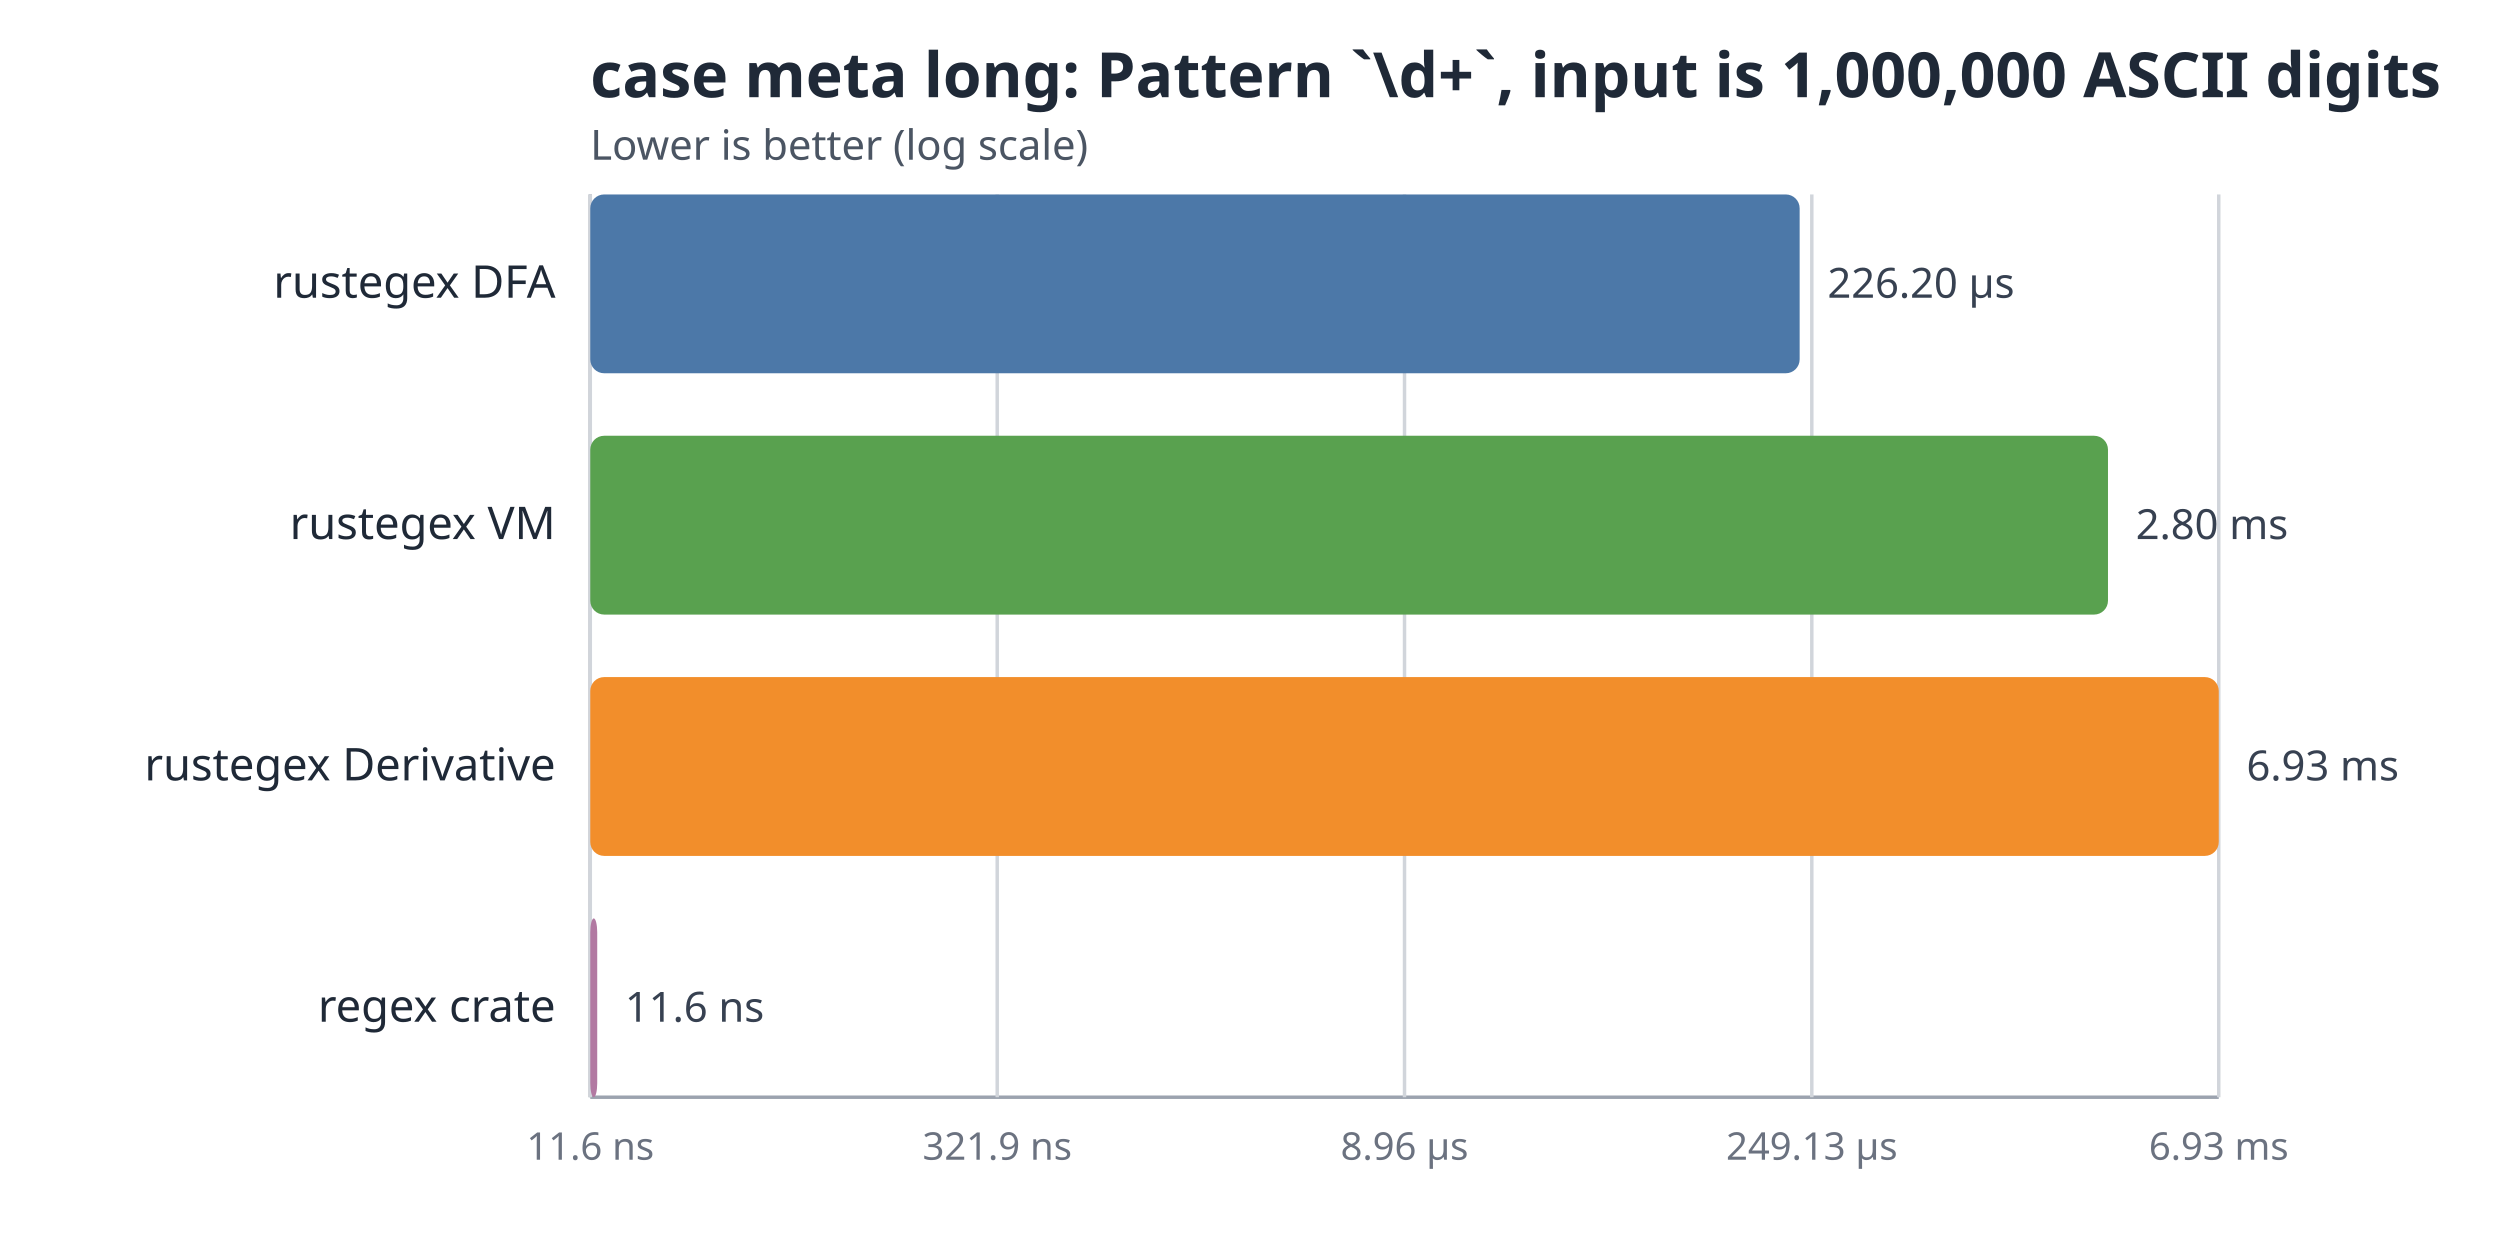
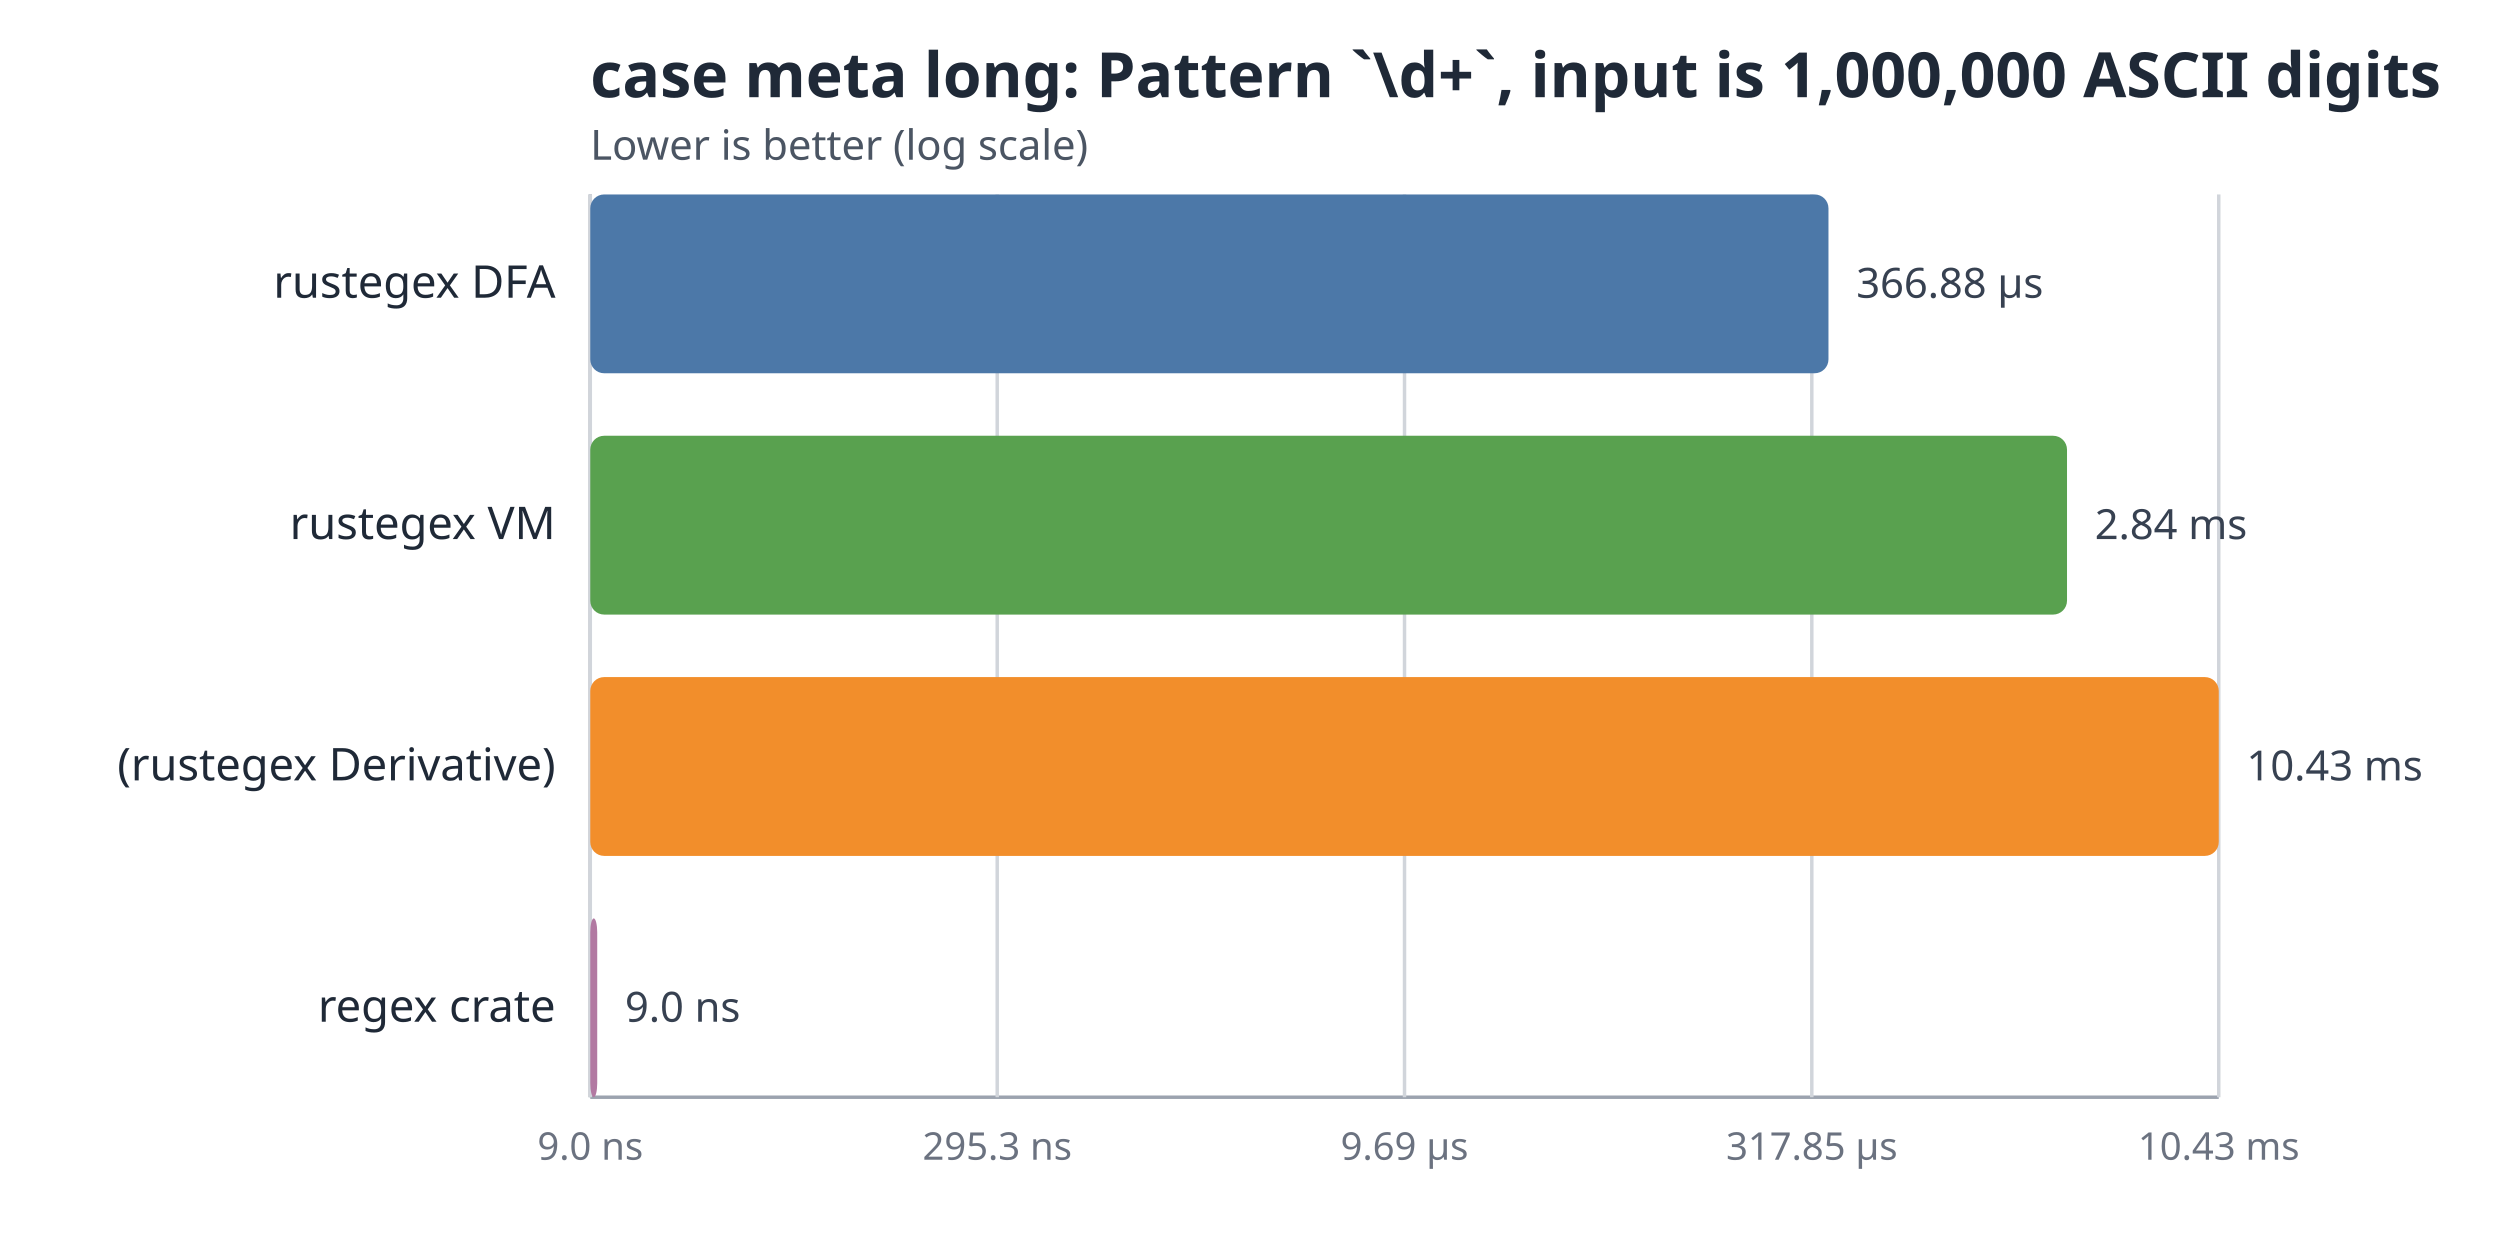
<svg xmlns="http://www.w3.org/2000/svg" width="720" height="360" viewBox="0 0 720 360">
  <rect width="100%" height="100%" fill="#ffffff" />
  <style>text { font-family: ui-sans-serif, system-ui, sans-serif; fill: #1f2937; }.title { font-size: 18px; font-weight: 700; }.subtitle { font-size: 12px; fill: #4b5563; }.label { font-size: 13px; }.value { font-size: 12px; fill: #374151; }.axis { stroke: #9ca3af; stroke-width: 1; }.tick { stroke: #d1d5db; stroke-width: 1; }.tick-label { font-size: 11px; fill: #6b7280; }</style>
  <text class="title" x="170" y="28">case meta long: Pattern `\d+`, input is 1,000,000 ASCII digits</text>
  <text class="subtitle" x="170" y="46">Lower is better (log scale)</text>
  <line class="axis" x1="170" y1="316" x2="639" y2="316" />
  <line class="axis" x1="170" y1="56" x2="170" y2="316" />
  <line class="tick" x1="170.0" y1="56" x2="170.0" y2="316" />
-   <text class="tick-label" x="170.0" y="334" text-anchor="middle">11.6 ns</text>
+   <text class="tick-label" x="170.0" y="334" text-anchor="middle">9.0 ns</text>
  <line class="tick" x1="287.2" y1="56" x2="287.2" y2="316" />
-   <text class="tick-label" x="287.2" y="334" text-anchor="middle">321.9 ns</text>
+   <text class="tick-label" x="287.2" y="334" text-anchor="middle">295.3 ns</text>
  <line class="tick" x1="404.5" y1="56" x2="404.5" y2="316" />
-   <text class="tick-label" x="404.5" y="334" text-anchor="middle">8.96 µs</text>
+   <text class="tick-label" x="404.5" y="334" text-anchor="middle">9.69 µs</text>
  <line class="tick" x1="521.8" y1="56" x2="521.8" y2="316" />
-   <text class="tick-label" x="521.8" y="334" text-anchor="middle">249.13 µs</text>
+   <text class="tick-label" x="521.8" y="334" text-anchor="middle">317.85 µs</text>
  <line class="tick" x1="639.0" y1="56" x2="639.0" y2="316" />
-   <text class="tick-label" x="639.0" y="334" text-anchor="middle">6.93 ms</text>
-   <rect x="170.0" y="56.0" width="348.3" height="51.5" fill="#4c78a8" rx="4" />
+   <text class="tick-label" x="639.0" y="334" text-anchor="middle">10.43 ms</text>
+   <rect x="170.0" y="56.0" width="356.6" height="51.5" fill="#4c78a8" rx="4" />
  <text class="label" x="160" y="85.75" text-anchor="end">rustegex DFA</text>
-   <text class="value" x="526.3" y="85.75">226.20 µs</text>
-   <rect x="170.0" y="125.5" width="437.1" height="51.5" fill="#59a14f" rx="4" />
+   <text class="value" x="534.6" y="85.75">366.88 µs</text>
+   <rect x="170.0" y="125.5" width="425.3" height="51.5" fill="#59a14f" rx="4" />
  <text class="label" x="160" y="155.25" text-anchor="end">rustegex VM</text>
-   <text class="value" x="615.1" y="155.25">2.80 ms</text>
+   <text class="value" x="603.3" y="155.25">2.84 ms</text>
  <rect x="170.0" y="195.0" width="469.0" height="51.5" fill="#f28e2b" rx="4" />
-   <text class="label" x="160" y="224.75" text-anchor="end">rustegex Derivative</text>
-   <text class="value" x="647.0" y="224.75">6.93 ms</text>
+   <text class="label" x="160" y="224.75" text-anchor="end">(rustegex Derivative)</text>
+   <text class="value" x="647.0" y="224.75">10.43 ms</text>
  <rect x="170.0" y="264.5" width="2.0" height="51.5" fill="#b279a2" rx="4" />
  <text class="label" x="160" y="294.25" text-anchor="end">regex crate</text>
-   <text class="value" x="180.0" y="294.25">11.6 ns</text>
+   <text class="value" x="180.0" y="294.25">9.0 ns</text>
</svg>
